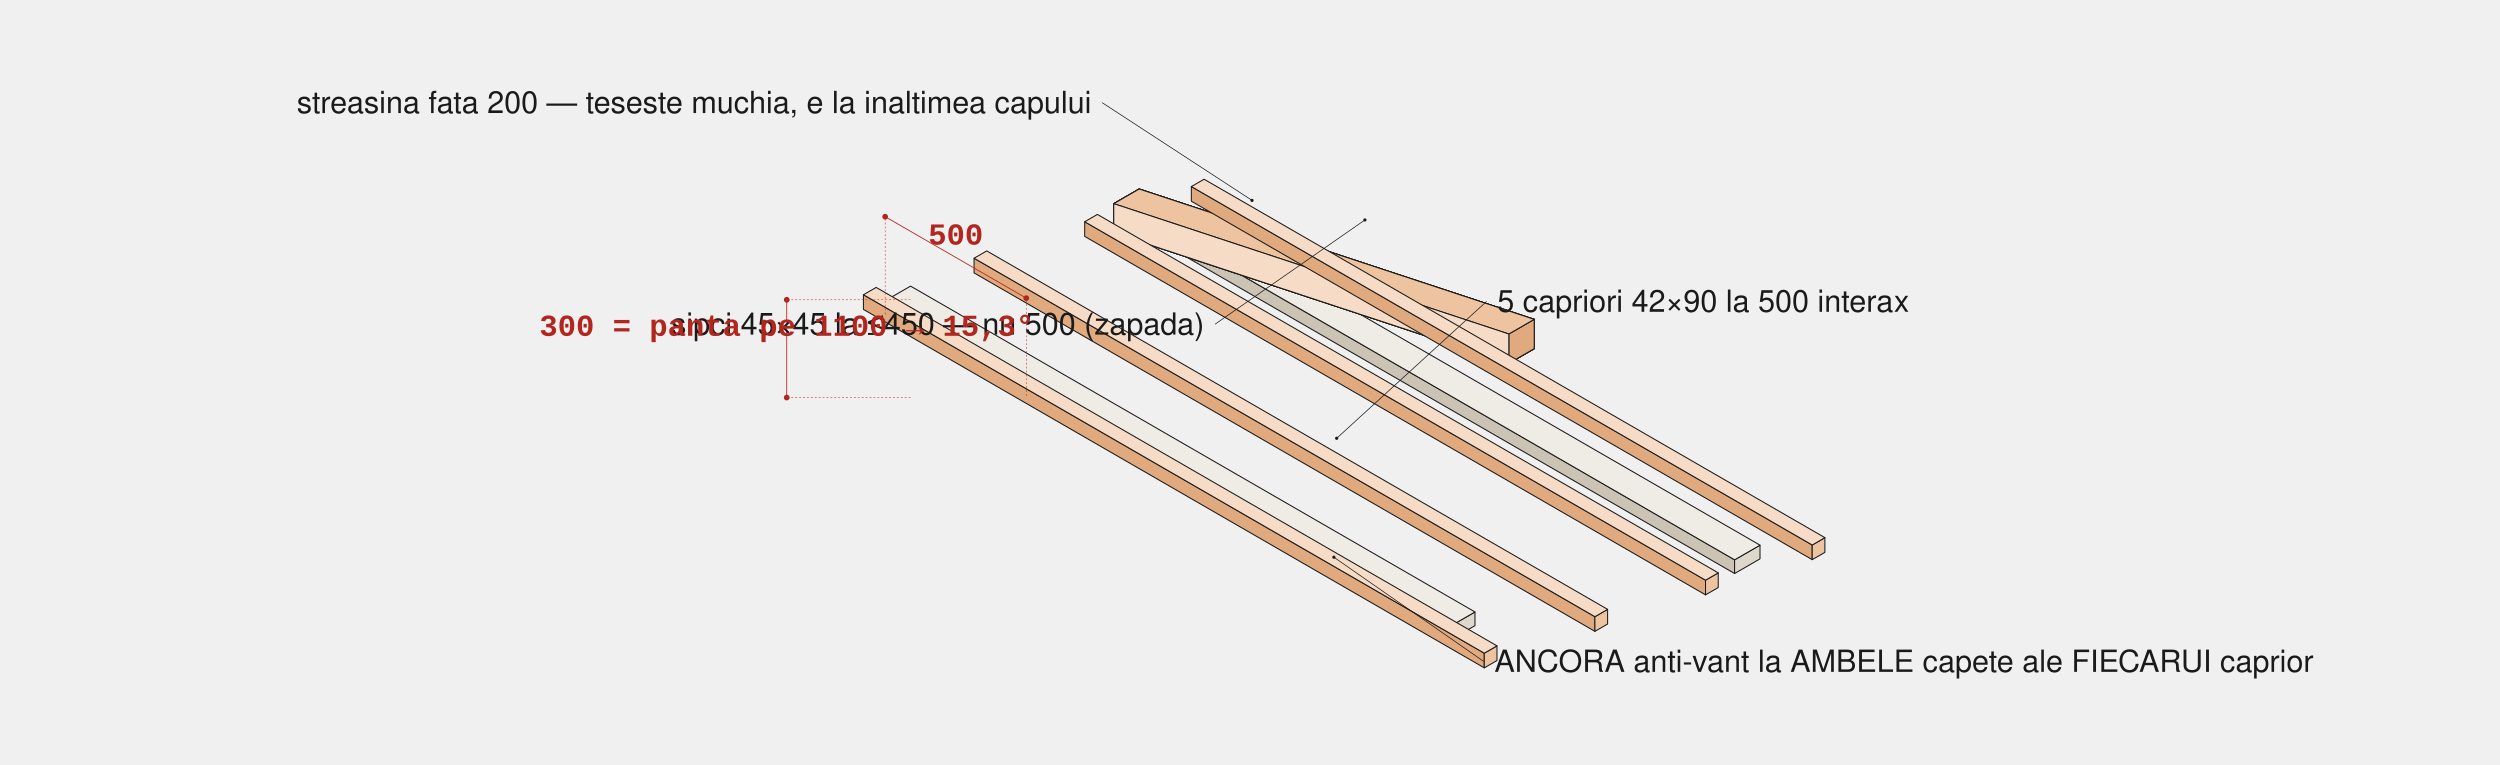
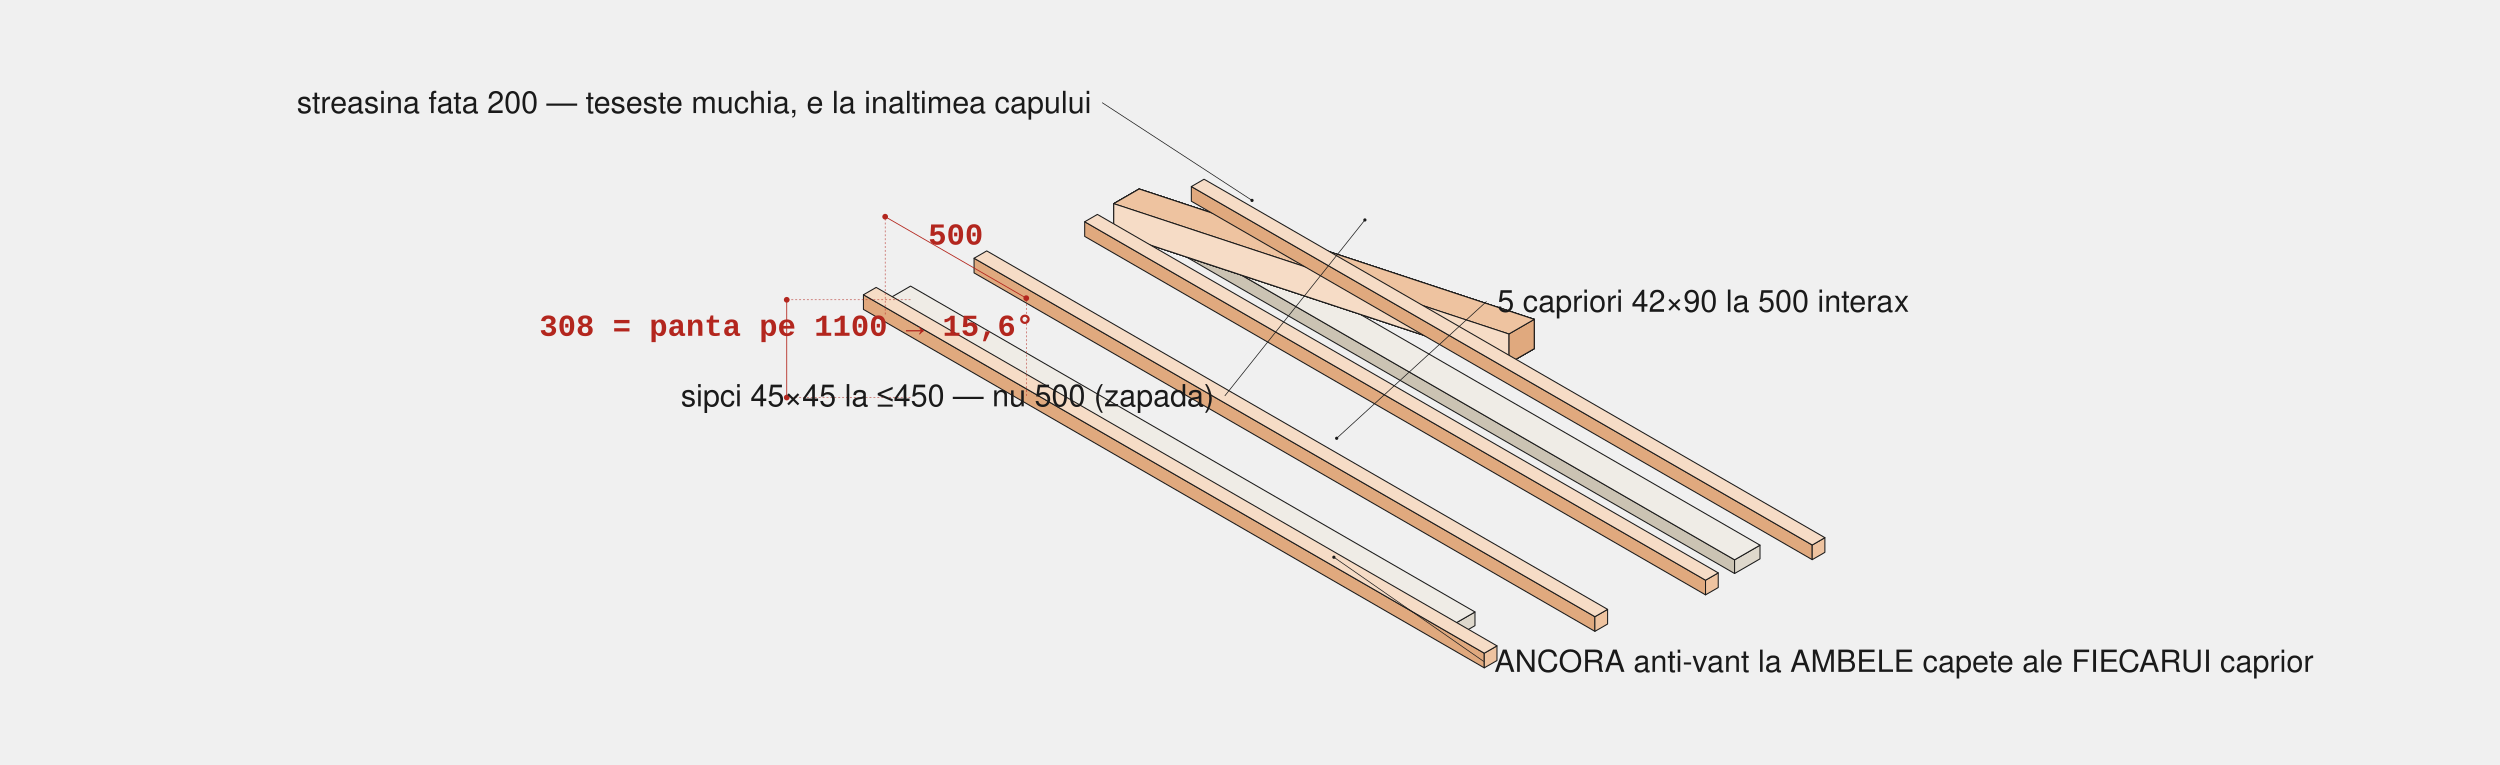
<svg xmlns="http://www.w3.org/2000/svg" viewBox="-3669 -415 7672 2347">
  <defs>
    <marker id="ar" markerWidth="11" markerHeight="11" refX="9" refY="5.5" orient="auto">
      <path d="M0,0 L11,5.5 L0,11 Z" fill="#b3261e" />
    </marker>
    <marker id="dt" markerWidth="9" markerHeight="9" refX="4.5" refY="4.5" orient="auto">
      <circle cx="4.5" cy="4.5" r="3.4" fill="#b3261e" />
    </marker>
  </defs>
  <style>text{font-family:Helvetica,Arial,sans-serif}.l{fill:#1a1a1a}.s{fill:#555}.d{fill:#b3261e;font-family:"Courier New",monospace;font-weight:bold}.bal{fill:#fff;font-weight:bold}</style>
  <g opacity="1.0">
    <polygon points="-952.6,550.0 779.4,1550.0 779.4,1508.0 -952.6,508.0" fill="#cbc3b3" stroke="#1a1a1a" stroke-width="3.2" stroke-linejoin="round" />
    <polygon points="857.4,1505.0 857.4,1463.0 779.4,1508.0 779.4,1550.0" fill="#ded8cc" stroke="#1a1a1a" stroke-width="3.2" stroke-linejoin="round" />
    <polygon points="-874.7,463.0 857.4,1463.0 779.4,1508.0 -952.6,508.0" fill="#efece6" stroke="#1a1a1a" stroke-width="3.2" stroke-linejoin="round" />
  </g>
  <g opacity="1.0">
    <polygon points="-77.9,345.0 1654.1,1345.0 1654.1,1303.0 -77.9,303.0" fill="#cbc3b3" stroke="#1a1a1a" stroke-width="3.2" stroke-linejoin="round" />
    <polygon points="1732.1,1300.0 1732.1,1258.0 1654.1,1303.0 1654.1,1345.0" fill="#ded8cc" stroke="#1a1a1a" stroke-width="3.2" stroke-linejoin="round" />
    <polygon points="0.0,258.0 1732.1,1258.0 1654.1,1303.0 -77.9,303.0" fill="#efece6" stroke="#1a1a1a" stroke-width="3.2" stroke-linejoin="round" />
  </g>
  <polygon points="1039.2,655.0 1039.2,565.0 961.3,610.0 961.3,700.0" fill="#e0a97e" stroke="#1a1a1a" stroke-width="3.2" stroke-linejoin="round" />
  <polygon points="1039.2,565.0 -173.2,165.0 -251.1,210.0 961.3,610.0" fill="#eec3a0" stroke="#1a1a1a" stroke-width="3.2" stroke-linejoin="round" />
  <polygon points="-251.1,300.0 961.3,700.0 961.3,610.0 -251.1,210.0" fill="#f6dcc6" stroke="#1a1a1a" stroke-width="3.2" stroke-linejoin="round" />
  <polygon points="1039.2,655.0 1039.2,565.0 961.3,610.0 961.3,700.0" fill="#e0a97e" stroke="#1a1a1a" stroke-width="3.2" stroke-linejoin="round" />
  <polygon points="1039.2,565.0 -173.2,165.0 -251.1,210.0 961.3,610.0" fill="#eec3a0" stroke="#1a1a1a" stroke-width="3.2" stroke-linejoin="round" />
  <polygon points="-251.1,300.0 961.3,700.0 961.3,610.0 -251.1,210.0" fill="#f6dcc6" stroke="#1a1a1a" stroke-width="3.2" stroke-linejoin="round" />
  <polygon points="1039.2,655.0 1039.2,565.0 961.3,610.0 961.3,700.0" fill="#e0a97e" stroke="#1a1a1a" stroke-width="3.2" stroke-linejoin="round" />
  <polygon points="1039.2,565.0 -173.2,165.0 -251.1,210.0 961.3,610.0" fill="#eec3a0" stroke="#1a1a1a" stroke-width="3.2" stroke-linejoin="round" />
  <polygon points="-251.1,300.0 961.3,700.0 961.3,610.0 -251.1,210.0" fill="#f6dcc6" stroke="#1a1a1a" stroke-width="3.2" stroke-linejoin="round" />
  <polygon points="1039.2,655.0 1039.2,565.0 961.3,610.0 961.3,700.0" fill="#e0a97e" stroke="#1a1a1a" stroke-width="3.2" stroke-linejoin="round" />
  <polygon points="1039.2,565.0 -173.2,165.0 -251.1,210.0 961.3,610.0" fill="#eec3a0" stroke="#1a1a1a" stroke-width="3.2" stroke-linejoin="round" />
  <polygon points="-251.1,300.0 961.3,700.0 961.3,610.0 -251.1,210.0" fill="#f6dcc6" stroke="#1a1a1a" stroke-width="3.2" stroke-linejoin="round" />
  <polygon points="1039.2,655.0 1039.2,565.0 961.3,610.0 961.3,700.0" fill="#e0a97e" stroke="#1a1a1a" stroke-width="3.2" stroke-linejoin="round" />
  <polygon points="1039.2,565.0 -173.2,165.0 -251.1,210.0 961.3,610.0" fill="#eec3a0" stroke="#1a1a1a" stroke-width="3.2" stroke-linejoin="round" />
  <polygon points="-251.1,300.0 961.3,700.0 961.3,610.0 -251.1,210.0" fill="#f6dcc6" stroke="#1a1a1a" stroke-width="3.2" stroke-linejoin="round" />
  <g opacity="1.0">
    <polygon points="-13.0,202.5 1892.3,1302.5 1892.3,1257.5 -13.0,157.5" fill="#e0a97e" stroke="#1a1a1a" stroke-width="3.2" stroke-linejoin="round" />
    <polygon points="1931.2,1280.0 1931.2,1235.0 1892.3,1257.5 1892.3,1302.5" fill="#eec3a0" stroke="#1a1a1a" stroke-width="3.2" stroke-linejoin="round" />
    <polygon points="26.0,135.0 1931.2,1235.0 1892.3,1257.5 -13.0,157.5" fill="#f6dcc6" stroke="#1a1a1a" stroke-width="3.2" stroke-linejoin="round" />
  </g>
  <g opacity="1.0">
    <polygon points="-340.3,310.5 1564.9,1410.5 1564.9,1365.5 -340.3,265.5" fill="#e0a97e" stroke="#1a1a1a" stroke-width="3.2" stroke-linejoin="round" />
    <polygon points="1603.9,1388.0 1603.9,1343.0 1564.9,1365.5 1564.9,1410.5" fill="#eec3a0" stroke="#1a1a1a" stroke-width="3.2" stroke-linejoin="round" />
    <polygon points="-301.4,243.0 1603.9,1343.0 1564.9,1365.5 -340.3,265.5" fill="#f6dcc6" stroke="#1a1a1a" stroke-width="3.2" stroke-linejoin="round" />
  </g>
  <g opacity="1.0">
    <polygon points="-679.8,422.5 1225.4,1522.5 1225.4,1477.5 -679.8,377.5" fill="#e0a97e" stroke="#1a1a1a" stroke-width="3.2" stroke-linejoin="round" />
    <polygon points="1264.4,1500.0 1264.4,1455.0 1225.4,1477.5 1225.4,1522.5" fill="#eec3a0" stroke="#1a1a1a" stroke-width="3.2" stroke-linejoin="round" />
    <polygon points="-640.9,355.0 1264.4,1455.0 1225.4,1477.5 -679.8,377.5" fill="#f6dcc6" stroke="#1a1a1a" stroke-width="3.2" stroke-linejoin="round" />
  </g>
  <g opacity="1.0">
    <polygon points="-1019.3,534.5 885.9,1634.5 885.9,1589.5 -1019.3,489.5" fill="#e0a97e" stroke="#1a1a1a" stroke-width="3.2" stroke-linejoin="round" />
    <polygon points="924.9,1612.0 924.9,1567.0 885.9,1589.5 885.9,1634.5" fill="#eec3a0" stroke="#1a1a1a" stroke-width="3.2" stroke-linejoin="round" />
    <polygon points="-980.3,467.0 924.9,1567.0 885.9,1589.5 -1019.3,489.5" fill="#f6dcc6" stroke="#1a1a1a" stroke-width="3.2" stroke-linejoin="round" />
  </g>
  <line x1="433.0" y1="930.0" x2="893.0" y2="510.0" stroke="#1a1a1a" stroke-width="2.2" />
  <circle cx="433.0" cy="930.0" r="5" fill="#1a1a1a" />
-   <line x1="519.6" y1="260.0" x2="59.6" y2="580.0" stroke="#1a1a1a" stroke-width="2.2" />
+   <line x1="519.6" y1="260.0" x2="89.6" y2="800.0" stroke="#1a1a1a" stroke-width="2.2" />
  <circle cx="519.6" cy="260.0" r="5" fill="#1a1a1a" />
  <line x1="424.4" y1="1295.0" x2="884.4" y2="1615.0" stroke="#1a1a1a" stroke-width="2.2" />
  <circle cx="424.4" cy="1295.0" r="5" fill="#1a1a1a" />
  <line x1="173.2" y1="200.0" x2="-286.8" y2="-100.0" stroke="#1a1a1a" stroke-width="2.2" />
  <circle cx="173.2" cy="200.0" r="5" fill="#1a1a1a" />
  <line x1="-874.7" y1="505.0" x2="-1254.7" y2="505.0" stroke="#b3261e" stroke-width="1.6" stroke-dasharray="6 6" />
  <line x1="-874.7" y1="805.0" x2="-1254.7" y2="805.0" stroke="#b3261e" stroke-width="1.6" stroke-dasharray="6 6" />
  <line x1="-1254.7" y1="505.0" x2="-1254.7" y2="805.0" stroke="#b3261e" stroke-width="2.6" marker-start="url(#dt)" marker-end="url(#dt)" />
  <line x1="-952.6" y1="550.0" x2="-952.6" y2="250.0" stroke="#b3261e" stroke-width="1.6" stroke-dasharray="6 6" />
  <line x1="-519.6" y1="800.0" x2="-519.6" y2="500.0" stroke="#b3261e" stroke-width="1.6" stroke-dasharray="6 6" />
  <line x1="-952.6" y1="250.0" x2="-519.6" y2="500.0" stroke="#b3261e" stroke-width="2.6" marker-start="url(#dt)" marker-end="url(#dt)" />
  <text class="l" style="font-size:93.7px" x="925.8" y="541.9" text-anchor="start">5 capriori 42×90 la 500 interax</text>
-   <text class="l" style="font-size:93.7px" x="26.8" y="611.9" text-anchor="end">sipci 45×45 la ≤450 — nu 500 (zapada)</text>
+   <text class="l" style="font-size:93.7px" x="56.8" y="831.9" text-anchor="end">sipci 45×45 la ≤450 — nu 500 (zapada)</text>
  <text class="l" style="font-size:93.7px" x="917.1" y="1646.9" text-anchor="start">ANCORA anti-vant la AMBELE capete ale FIECARUI caprior</text>
  <text class="l" style="font-size:93.7px" x="-319.6" y="-68.1" text-anchor="end">streasina fata 200 — teseste muchia, e la inaltimea capului</text>
-   <text class="d" style="font-size:93.7px" x="-1254.7" y="615.6" text-anchor="middle">300 = panta pe 1100 → 15,3°</text>
+   <text class="d" style="font-size:93.7px" x="-1254.7" y="615.6" text-anchor="middle">308 = panta pe 1100 → 15,6°</text>
  <text class="d" style="font-size:93.7px" x="-736.1" y="335.6" text-anchor="middle">500</text>
</svg>
